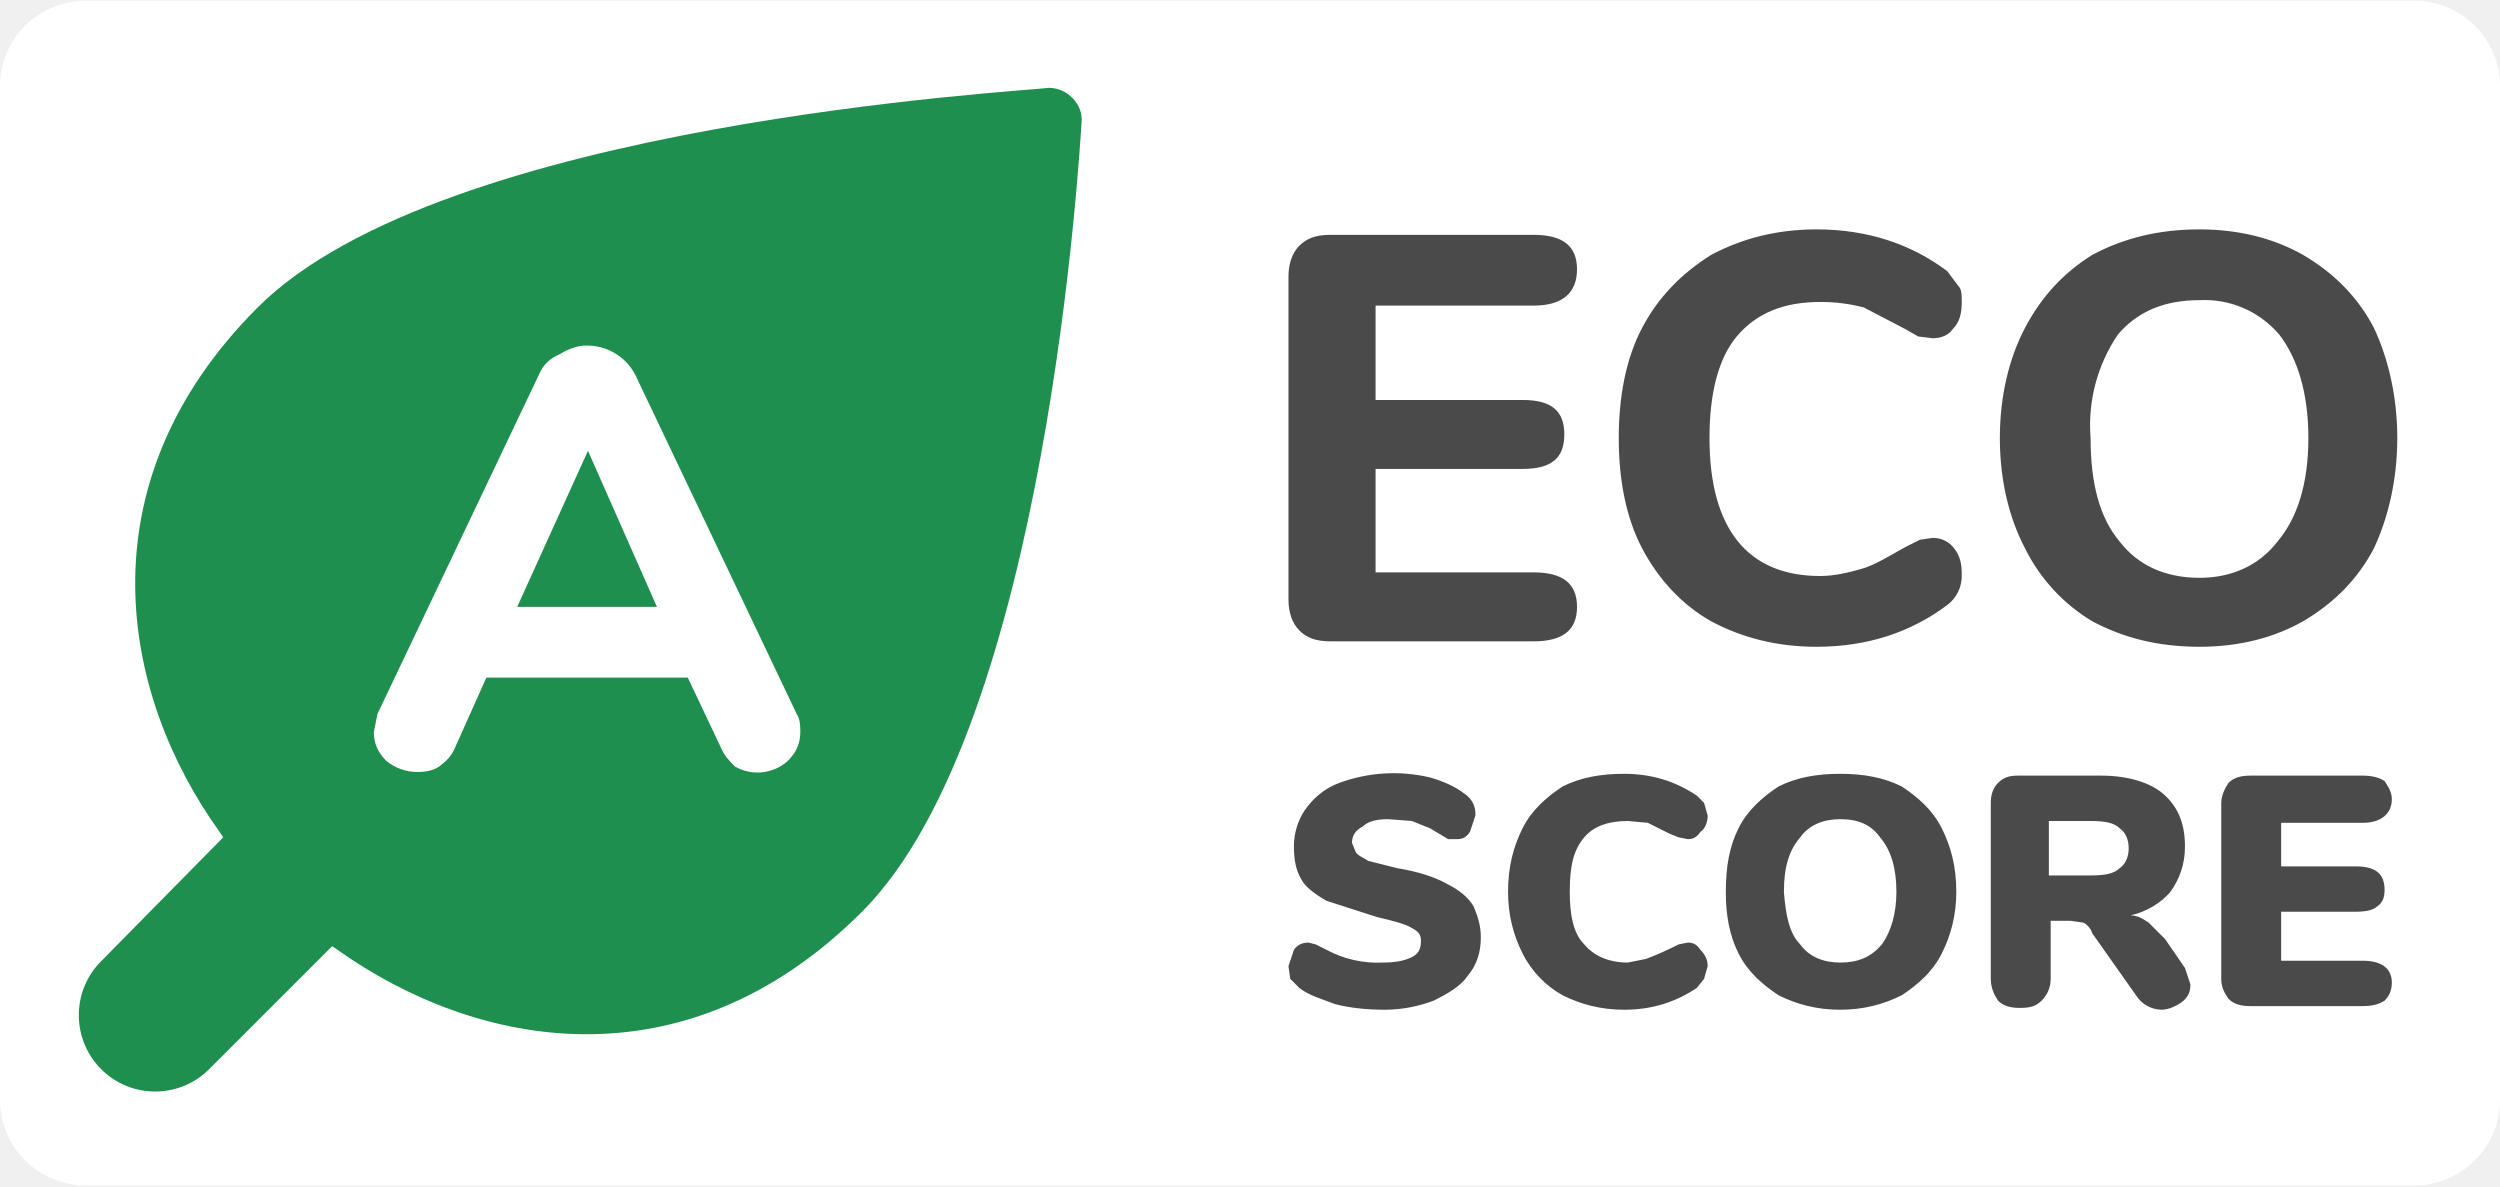
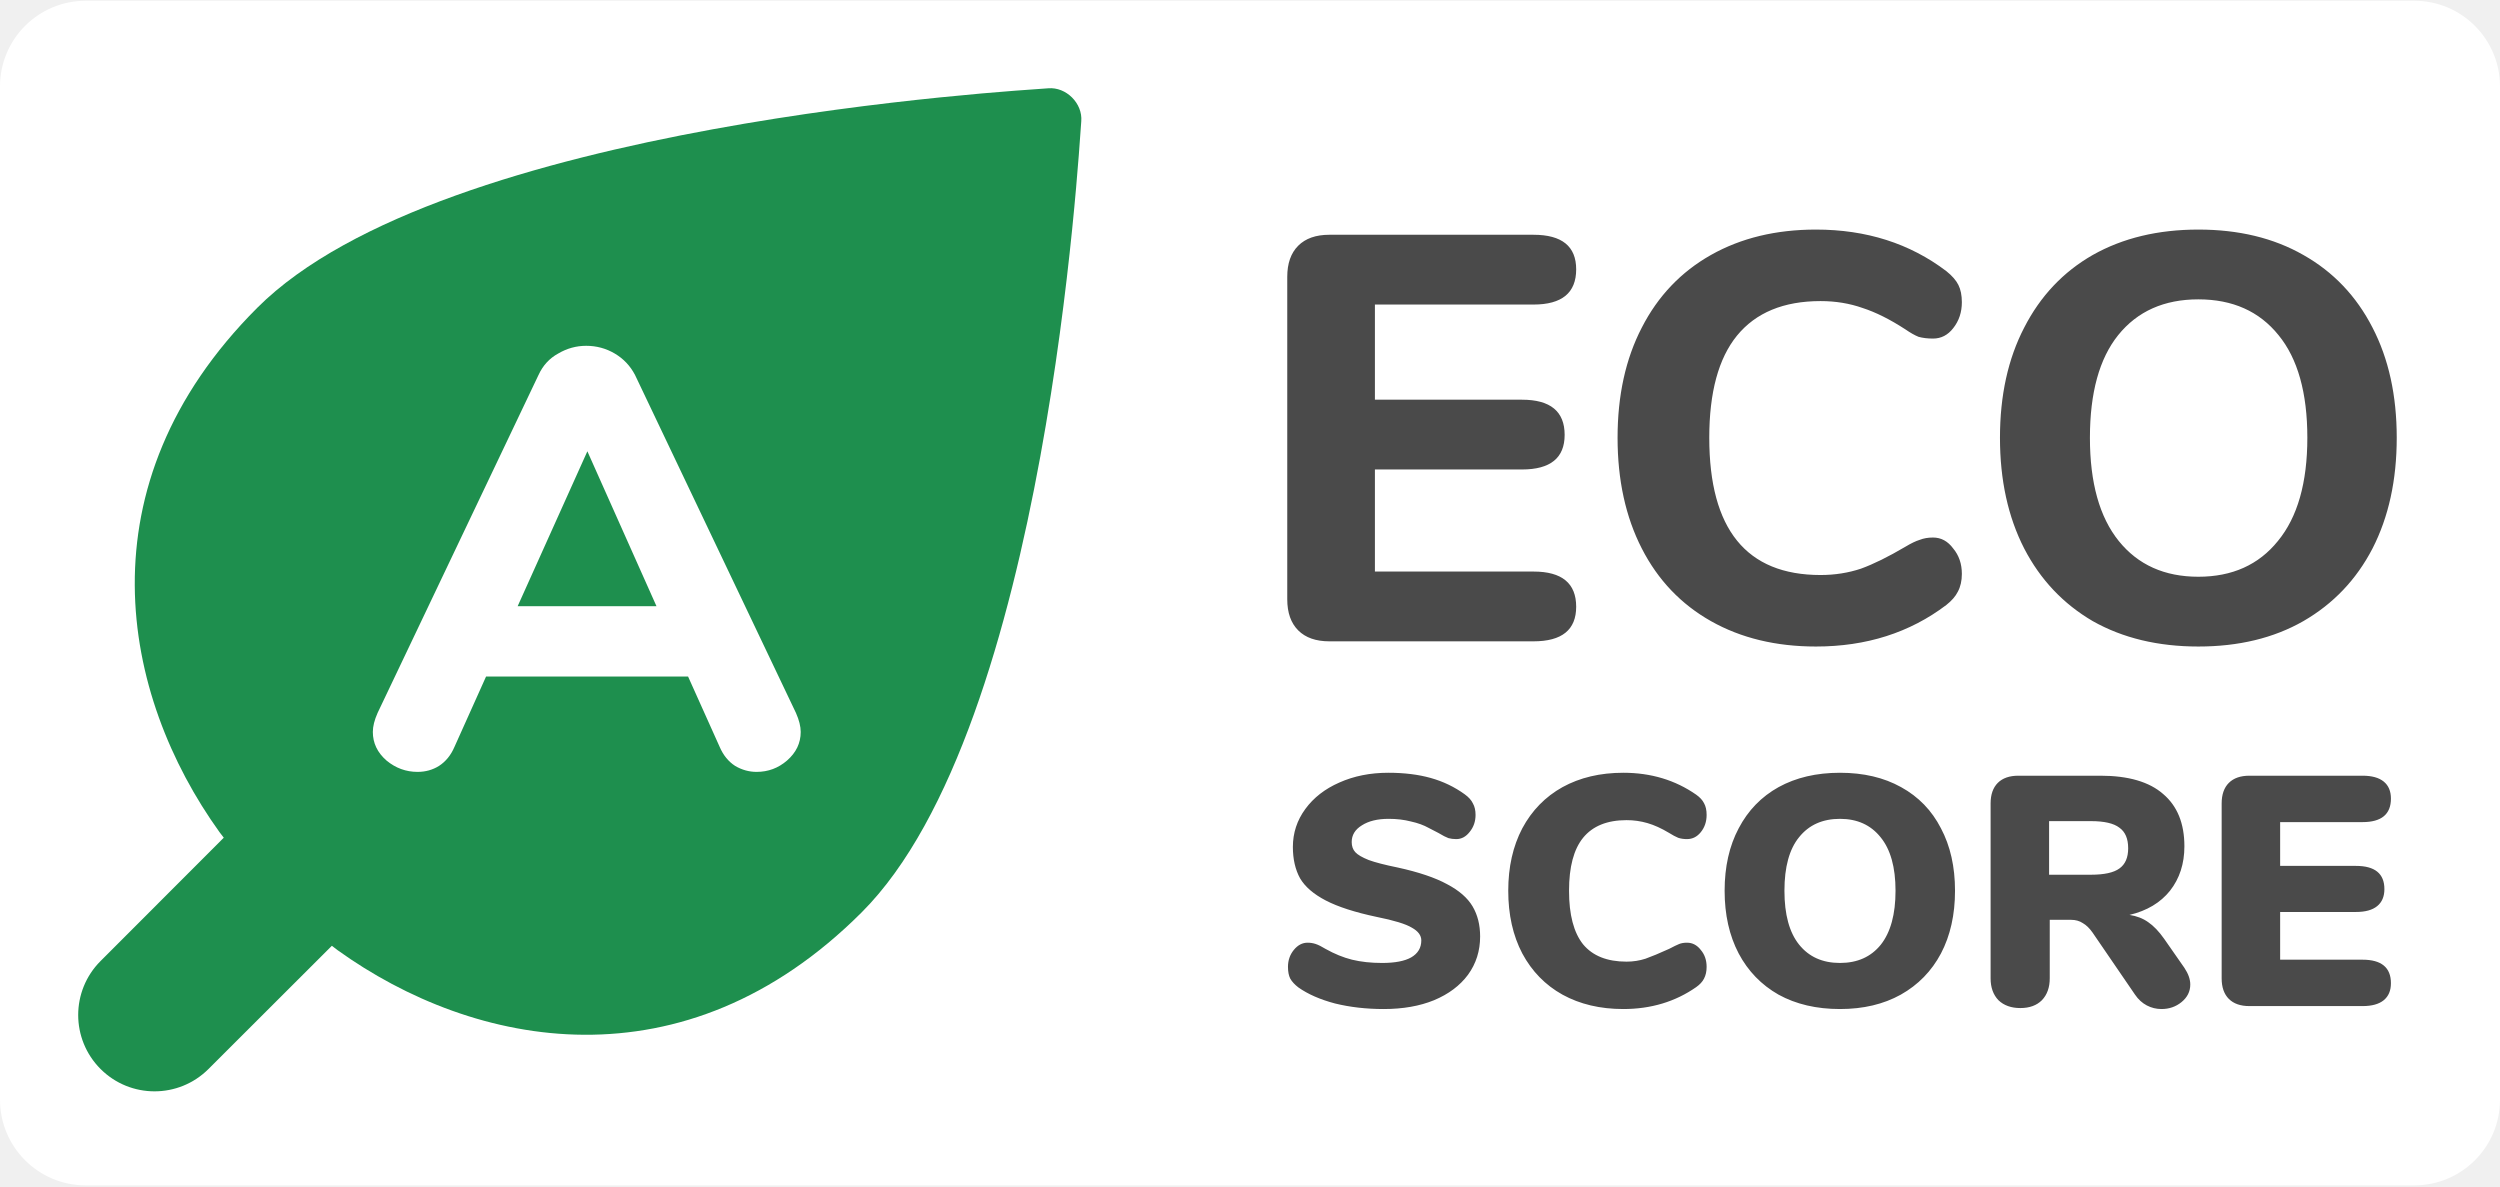
- <svg xmlns="http://www.w3.org/2000/svg" width="274" height="130" viewBox="0 0 1377.6 652.8" fill="none">
-   <rect width="1377.6" height="652.8" ry="47.2" fill="#fff" />
-   <g clip-path="url(#clip0)" transform="translate(-111 -50)">
+ <svg xmlns="http://www.w3.org/2000/svg" width="274" height="130" viewBox="0 0 1377.625 652.782" fill="none">
+   <rect width="1377.625" height="652.782" ry="47.219" fill="#fff" />
+   <g clip-path="url(#clip0)" transform="translate(-111.188 -50.109)">
    <g clip-path="url(#clip1)">
-       <path d="M689 98c10 0 19 9 18 19-1 14-19 333-121 435-98 98-213 75-289 21l-3-2-68 68a42 42 0 01-59-60l67-68-2-3c-54-75-77-191 21-289C355 117 675 100 689 98z" fill="#1e8f4e" />
-       <path d="M550 443c2 3 2 7 2 10 0 6-2 11-7 16a25 25 0 01-29 3c-3-3-6-6-8-11l-18-38H379l-17 38c-2 5-5 8-9 11-3 2-7 3-12 3-6 0-12-2-17-6-5-5-7-10-7-16l2-10 89-187c2-5 6-9 11-11 5-3 10-5 15-5a30 30 0 0127 16zm-154-59h77l-38-86z" fill="#fff" />
+       <path d="M688.832 98.344c9.874-.832 19.022 8.316 18.189 18.19-1.213 14.061-18.725 333.622-120.986 435.883-98.014 98.014-213.504 75.007-288.915 20.795a72.61 72.61 0 01-3.058-2.343l-67.981 67.886c-16.426 16.425-43.057 16.425-59.482 0-16.426-16.426-16.426-43.057 0-59.482l67.897-67.97a74.51 74.51 0 01-2.354-3.069c-54.212-75.411-77.22-190.901 20.795-288.915C355.198 117.057 674.758 99.546 688.832 98.344z" fill="#1e8f4e" />
+       <path d="M549.79 442.531c1.751 3.94 2.627 7.443 2.627 10.508 0 6.13-2.517 11.384-7.553 15.762-4.816 4.16-10.398 6.239-16.747 6.239-4.159 0-8.1-1.094-11.822-3.283-3.721-2.409-6.567-5.911-8.538-10.509L490.353 422.5h-111.32l-17.405 38.748c-1.97 4.598-4.816 8.1-8.537 10.509-3.503 2.189-7.444 3.283-11.822 3.283-6.349 0-12.041-2.079-17.076-6.239-5.035-4.378-7.553-9.632-7.553-15.762 0-3.065.876-6.568 2.627-10.508l88.663-186.192c2.408-5.254 6.02-9.194 10.837-11.821 4.816-2.846 9.96-4.269 15.433-4.269 5.692 0 10.946 1.423 15.763 4.269 4.816 2.846 8.538 6.786 11.165 11.821zm-153.353-58.78h76.512l-38.092-85.379z" fill="#fff" />
    </g>
-     <path d="M844 403c-8 0-13-2-17-6s-6-10-6-17V202c0-7 2-13 6-17s9-6 17-6h112c16 0 24 6 24 19s-8 20-24 20h-87v52h81c16 0 23 6 23 19s-7 19-23 19h-81v57h87c16 0 24 6 24 19s-8 19-24 19zm268 3c-22 0-41-5-58-14-16-9-29-23-38-40s-13-38-13-61 4-44 13-61 22-30 38-40c17-9 36-14 58-14 28 0 52 8 72 23l6 8c2 2 2 5 2 9 0 6-1 11-5 15-2 3-6 5-11 5l-8-1-7-4-23-12c-8-2-15-3-24-3-20 0-35 6-46 19-10 12-15 31-15 56 0 50 21 76 61 76 8 0 16-2 23-4s15-7 24-12l8-4 7-1c5 0 9 2 12 6s4 8 4 14a20 20 0 01-8 17c-20 15-44 23-72 23zm211 0c-23 0-42-5-59-14a97 97 0 01-37-40c-9-17-14-38-14-61s5-44 14-61 21-30 37-40c17-9 36-14 59-14 22 0 41 5 57 14 17 10 30 23 39 40 8 17 13 38 13 61s-5 44-13 61c-9 17-22 30-39 40-16 9-35 14-57 14zm0-38c18 0 33-7 43-20 11-13 17-32 17-57s-6-44-16-57a54 54 0 00-44-19c-19 0-34 6-45 19a89 89 0 00-15 57c0 25 5 44 16 57 10 13 25 20 44 20zM874 606c-10 0-19-1-27-3-8-3-15-5-20-9l-5-5-1-7 3-9c2-3 5-4 8-4l4 1 6 3a59 59 0 0031 7c7 0 12-1 16-3s5-5 5-9c0-3-1-5-5-7-3-2-10-4-19-6l-28-9c-7-4-12-8-14-12-3-5-4-11-4-18s2-14 6-20c5-7 11-12 19-15a87 87 0 0150-3c7 2 14 5 19 9a13 13 0 016 12l-3 9c-2 3-4 4-7 4h-5l-5-3-5-3-10-4-13-1c-6 0-11 1-14 4-4 2-6 5-6 9l2 5c1 2 4 3 7 5l16 4c12 2 21 5 28 9 6 3 11 7 14 12 2 5 4 10 4 17 0 8-2 15-7 21-4 6-11 10-19 14-8 3-17 5-27 5zm132 0c-13 0-24-3-34-8-9-5-17-13-22-23s-8-21-8-34c0-14 3-25 8-35s13-17 22-23c10-5 21-7 34-7 15 0 28 4 40 12l4 4 2 7c0 3-1 7-4 9-2 3-4 4-7 4l-5-1-5-2-12-6-11-1c-11 0-19 3-24 9-6 7-8 16-8 30 0 13 2 23 8 29 5 6 13 10 24 10l10-2a174 174 0 0018-8l5-1c3 0 5 1 7 4 3 3 4 6 4 9l-2 7-4 5c-12 8-25 12-40 12zm119 0c-13 0-24-3-34-8-9-6-17-13-22-23s-7-21-7-34c0-14 2-25 7-35s13-17 22-23c10-5 21-7 34-7s24 2 34 7c9 6 17 13 22 23s8 21 8 35c0 13-3 24-8 34s-13 17-22 23c-10 5-21 8-34 8zm0-26c10 0 17-3 23-10 5-7 8-17 8-29 0-13-3-23-9-30-5-7-12-10-22-10-9 0-17 3-22 10-6 7-9 16-9 30 1 13 3 23 9 29 5 7 13 10 22 10zm190 3l3 9c0 4-1 7-5 10-3 2-7 4-11 4a17 17 0 01-14-8l-24-34c-1-3-3-5-5-6l-7-1h-11v32c0 5-2 9-5 12s-6 4-12 4c-5 0-9-1-12-4-2-3-4-7-4-12v-97c0-4 1-8 4-11s6-4 11-4h46c15 0 27 4 34 10 8 7 12 16 12 29 0 10-3 18-8 25-5 6-13 11-22 13 4 0 7 2 10 4l9 9zm-52-51c8 0 13-1 16-4 3-2 5-6 5-11s-2-9-5-11c-3-3-8-4-16-4h-23v30zm88 72c-5 0-9-1-12-4-2-3-4-6-4-11v-97c0-4 2-8 4-11 3-3 7-4 12-4h62c5 0 9 1 12 3 2 3 4 6 4 10 0 8-6 13-16 13h-45v24h41c11 0 16 4 16 13 0 4-1 7-4 9-2 2-6 3-12 3h-41v27h45c10 0 16 4 16 12 0 5-2 8-4 10-3 2-7 3-12 3z" fill="#4a4a4a" />
+     <path d="M843.728 403.098c-7.415 0-13.135-2.012-17.16-6.038-4.026-4.025-6.038-9.745-6.038-17.16V202.257c0-7.415 2.012-13.135 6.038-17.16 4.025-4.026 9.745-6.038 17.16-6.038h112.497c15.677 0 23.516 6.355 23.516 19.067 0 12.923-7.839 19.385-23.516 19.385h-87.392v52.435h81.036c15.677 0 23.516 6.461 23.516 19.385 0 12.711-7.839 19.067-23.516 19.067h-81.036v56.248h87.392c15.677 0 23.516 6.462 23.516 19.385 0 12.712-7.839 19.067-23.516 19.067zm268.142 2.86c-22.04 0-41.31-4.66-57.84-13.982-16.52-9.322-29.24-22.669-38.13-40.041-8.9-17.373-13.35-37.711-13.35-61.015 0-23.305 4.45-43.537 13.35-60.698 8.89-17.372 21.61-30.719 38.13-40.041 16.53-9.322 35.8-13.982 57.84-13.982 27.75 0 51.69 7.626 71.82 22.88 3.18 2.542 5.4 5.085 6.67 7.627 1.27 2.542 1.91 5.72 1.91 9.534 0 5.508-1.59 10.275-4.77 14.3-2.96 3.814-6.67 5.72-11.12 5.72-2.97 0-5.62-.318-7.95-.953-2.11-.848-4.55-2.225-7.3-4.131-8.48-5.509-16.32-9.428-23.52-11.758-7.2-2.543-14.94-3.814-23.2-3.814-20.34 0-35.7 6.356-46.08 19.067-10.17 12.5-15.25 31.249-15.25 56.249 0 50.422 20.44 75.633 61.33 75.633 7.84 0 15.25-1.165 22.25-3.496 6.99-2.542 15.14-6.567 24.47-12.076 3.17-1.906 5.82-3.178 7.94-3.813 2.12-.848 4.55-1.271 7.31-1.271 4.45 0 8.16 2.012 11.12 6.038 3.18 3.813 4.77 8.474 4.77 13.982 0 3.814-.74 7.098-2.23 9.852-1.27 2.542-3.39 4.978-6.35 7.309-20.13 15.254-44.07 22.88-71.82 22.88zm210.72 0c-22.25 0-41.63-4.66-58.16-13.982-16.31-9.534-28.92-22.881-37.81-40.041-8.9-17.373-13.35-37.711-13.35-61.015 0-23.305 4.45-43.537 13.35-60.698 8.89-17.372 21.5-30.719 37.81-40.041 16.53-9.322 35.91-13.982 58.16-13.982 22.24 0 41.52 4.66 57.84 13.982 16.52 9.322 29.23 22.669 38.13 40.041 8.9 17.161 13.35 37.393 13.35 60.698 0 23.304-4.45 43.642-13.35 61.015-8.9 17.16-21.61 30.507-38.13 40.041-16.32 9.322-35.6 13.982-57.84 13.982zm0-38.452c18.64 0 33.26-6.567 43.85-19.703 10.81-13.135 16.21-32.096 16.21-56.883 0-24.788-5.3-43.643-15.89-56.566-10.59-13.136-25.32-19.703-44.17-19.703-18.86 0-33.58 6.567-44.17 19.703-10.39 12.923-15.58 31.778-15.58 56.566 0 24.787 5.3 43.748 15.89 56.883 10.6 13.136 25.21 19.703 43.86 19.703zM873.689 605.719c-9.604 0-18.548-1.02-26.832-3.061-8.164-2.161-14.887-5.102-20.169-8.824-2.041-1.561-3.541-3.182-4.502-4.862-.84-1.681-1.26-3.842-1.26-6.483 0-3.602 1.08-6.723 3.241-9.364 2.161-2.641 4.682-3.962 7.563-3.962 1.561 0 3.062.24 4.502.72 1.441.481 3.242 1.381 5.403 2.702 4.922 2.761 9.784 4.742 14.586 5.942 4.922 1.201 10.445 1.801 16.567 1.801 7.084 0 12.426-1.021 16.028-3.061 3.721-2.161 5.582-5.283 5.582-9.365 0-2.761-1.741-5.102-5.222-7.023-3.362-2.041-9.845-4.021-19.449-5.942-11.885-2.521-21.189-5.523-27.912-9.004-6.723-3.482-11.465-7.564-14.226-12.246-2.642-4.802-3.962-10.564-3.962-17.287 0-7.684 2.281-14.647 6.843-20.889 4.562-6.243 10.805-11.105 18.728-14.587 8.044-3.601 17.048-5.402 27.012-5.402 8.764 0 16.567.96 23.41 2.881 6.843 1.921 13.086 4.922 18.729 9.004 2.16 1.561 3.661 3.241 4.501 5.042.961 1.681 1.441 3.782 1.441 6.303 0 3.602-1.08 6.723-3.241 9.364-2.041 2.641-4.502 3.962-7.384 3.962-1.56 0-3.001-.18-4.321-.54-1.321-.481-3.182-1.441-5.583-2.882-.6-.36-2.341-1.26-5.222-2.701-2.761-1.56-6.063-2.761-9.905-3.601-3.721-.961-7.803-1.441-12.245-1.441-6.123 0-11.045 1.201-14.766 3.602-3.722 2.281-5.583 5.342-5.583 9.184 0 2.281.66 4.141 1.981 5.582 1.321 1.441 3.782 2.881 7.383 4.322 3.602 1.321 8.944 2.701 16.027 4.142 11.525 2.521 20.589 5.582 27.192 9.184 6.603 3.481 11.285 7.563 14.046 12.245 2.762 4.682 4.142 10.205 4.142 16.568 0 7.923-2.221 14.946-6.663 21.069-4.442 6.002-10.684 10.684-18.728 14.046-7.923 3.241-17.167 4.862-27.732 4.862zm132.011 0c-12.727 0-23.892-2.641-33.497-7.923-9.484-5.283-16.867-12.846-22.149-22.69-5.163-9.845-7.744-21.37-7.744-34.576 0-13.085 2.581-24.55 7.744-34.395 5.282-9.844 12.665-17.407 22.149-22.69 9.605-5.282 20.77-7.923 33.497-7.923 15.24 0 28.63 4.022 40.16 12.065 2.04 1.441 3.48 3.001 4.32 4.682.96 1.681 1.44 3.842 1.44 6.483 0 3.722-1.08 6.903-3.24 9.544-2.04 2.521-4.57 3.782-7.57 3.782-1.8 0-3.42-.24-4.86-.72-1.44-.601-3.12-1.501-5.04-2.702-4.2-2.521-8.16-4.322-11.89-5.402a41.109 41.109 0 00-11.52-1.621c-10.686 0-18.669 3.242-23.952 9.725-5.162 6.362-7.743 16.087-7.743 29.172 0 13.206 2.581 23.051 7.743 29.533 5.283 6.363 13.266 9.545 23.952 9.545 3.6 0 7.08-.541 10.44-1.621 3.37-1.201 7.69-3.001 12.97-5.402 2.52-1.321 4.38-2.221 5.58-2.702 1.2-.48 2.64-.72 4.32-.72 3 0 5.53 1.321 7.57 3.962 2.16 2.521 3.24 5.642 3.24 9.364 0 2.521-.48 4.682-1.44 6.483-.84 1.68-2.28 3.241-4.32 4.682-11.53 8.043-24.92 12.065-40.16 12.065zm119.41 0c-12.97 0-24.25-2.641-33.85-7.923-9.49-5.403-16.81-12.966-21.97-22.69-5.17-9.845-7.75-21.37-7.75-34.576 0-13.205 2.58-24.67 7.75-34.395 5.16-9.844 12.48-17.407 21.97-22.69 9.6-5.282 20.88-7.923 33.85-7.923 12.97 0 24.19 2.641 33.68 7.923 9.6 5.283 16.92 12.846 21.96 22.69 5.17 9.725 7.75 21.19 7.75 34.395 0 13.206-2.58 24.731-7.75 34.576-5.16 9.724-12.54 17.287-22.14 22.69-9.49 5.282-20.65 7.923-33.5 7.923zm0-25.391c9.6 0 17.11-3.362 22.51-10.085 5.4-6.843 8.1-16.747 8.1-29.713 0-12.965-2.76-22.81-8.28-29.533-5.4-6.723-12.85-10.084-22.33-10.084-9.6 0-17.11 3.361-22.51 10.084-5.4 6.603-8.1 16.448-8.1 29.533 0 13.086 2.7 22.991 8.1 29.713 5.4 6.723 12.91 10.085 22.51 10.085zm189.79 2.701c2.16 3.242 3.24 6.303 3.24 9.184 0 3.842-1.62 7.083-4.87 9.724-3.12 2.522-6.78 3.782-10.98 3.782-2.88 0-5.58-.66-8.1-1.981-2.52-1.32-4.69-3.301-6.49-5.942l-23.41-34.215c-1.68-2.401-3.48-4.142-5.4-5.223-1.8-1.2-3.96-1.801-6.48-1.801h-11.71v32.235c0 5.042-1.44 9.064-4.32 12.065-2.88 2.881-6.84 4.322-11.88 4.322-5.05 0-9.07-1.441-12.07-4.322-2.88-3.001-4.32-7.023-4.32-12.065v-96.343c0-4.922 1.32-8.704 3.96-11.345 2.64-2.641 6.42-3.961 11.35-3.961h45.2c15.36 0 26.89 3.361 34.57 10.084 7.8 6.603 11.71 16.207 11.71 28.813 0 9.604-2.65 17.767-7.93 24.49-5.28 6.603-12.72 11.045-22.33 13.326 3.96.601 7.39 1.921 10.27 3.962 3 2.041 5.94 5.102 8.82 9.184zm-51.51-51.322c7.33 0 12.55-1.141 15.67-3.422 3.24-2.281 4.86-6.003 4.86-11.165 0-5.282-1.62-9.064-4.86-11.345-3.12-2.401-8.34-3.601-15.67-3.601h-23.05v29.533zm87.35 72.391c-4.93 0-8.71-1.32-11.35-3.961-2.64-2.642-3.96-6.423-3.96-11.345v-96.343c0-4.922 1.32-8.704 3.96-11.345 2.64-2.641 6.42-3.961 11.35-3.961h62.3c5.17 0 9.07 1.08 11.71 3.241 2.64 2.161 3.96 5.282 3.96 9.364 0 8.644-5.22 12.966-15.67 12.966h-45.38v24.13h41.78c10.45 0 15.67 4.262 15.67 12.786 0 4.082-1.32 7.203-3.96 9.364-2.64 2.161-6.54 3.242-11.71 3.242h-41.78v26.291h45.38c10.45 0 15.67 4.322 15.67 12.966 0 4.082-1.32 7.203-3.96 9.364-2.64 2.161-6.54 3.241-11.71 3.241z" fill="#4a4a4a" />
  </g>
  <defs id="defs18">
    <clipPath id="clip0">
-       <path fill="#fff" id="rect12" d="M0 0h1600v752H0z" />
+       <path fill="#fff" transform="translate(.052 .426)" id="rect12" d="M0 0h1599.53v752.096H0z" />
    </clipPath>
    <clipPath id="clip1">
-       <path fill="#fff" transform="translate(148 85)" id="rect15" d="M0 0h572v572H0z" />
+       <path fill="#fff" transform="translate(148.353 85.17)" id="rect15" d="M0 0h572.016v572.016H0z" />
    </clipPath>
  </defs>
</svg>
